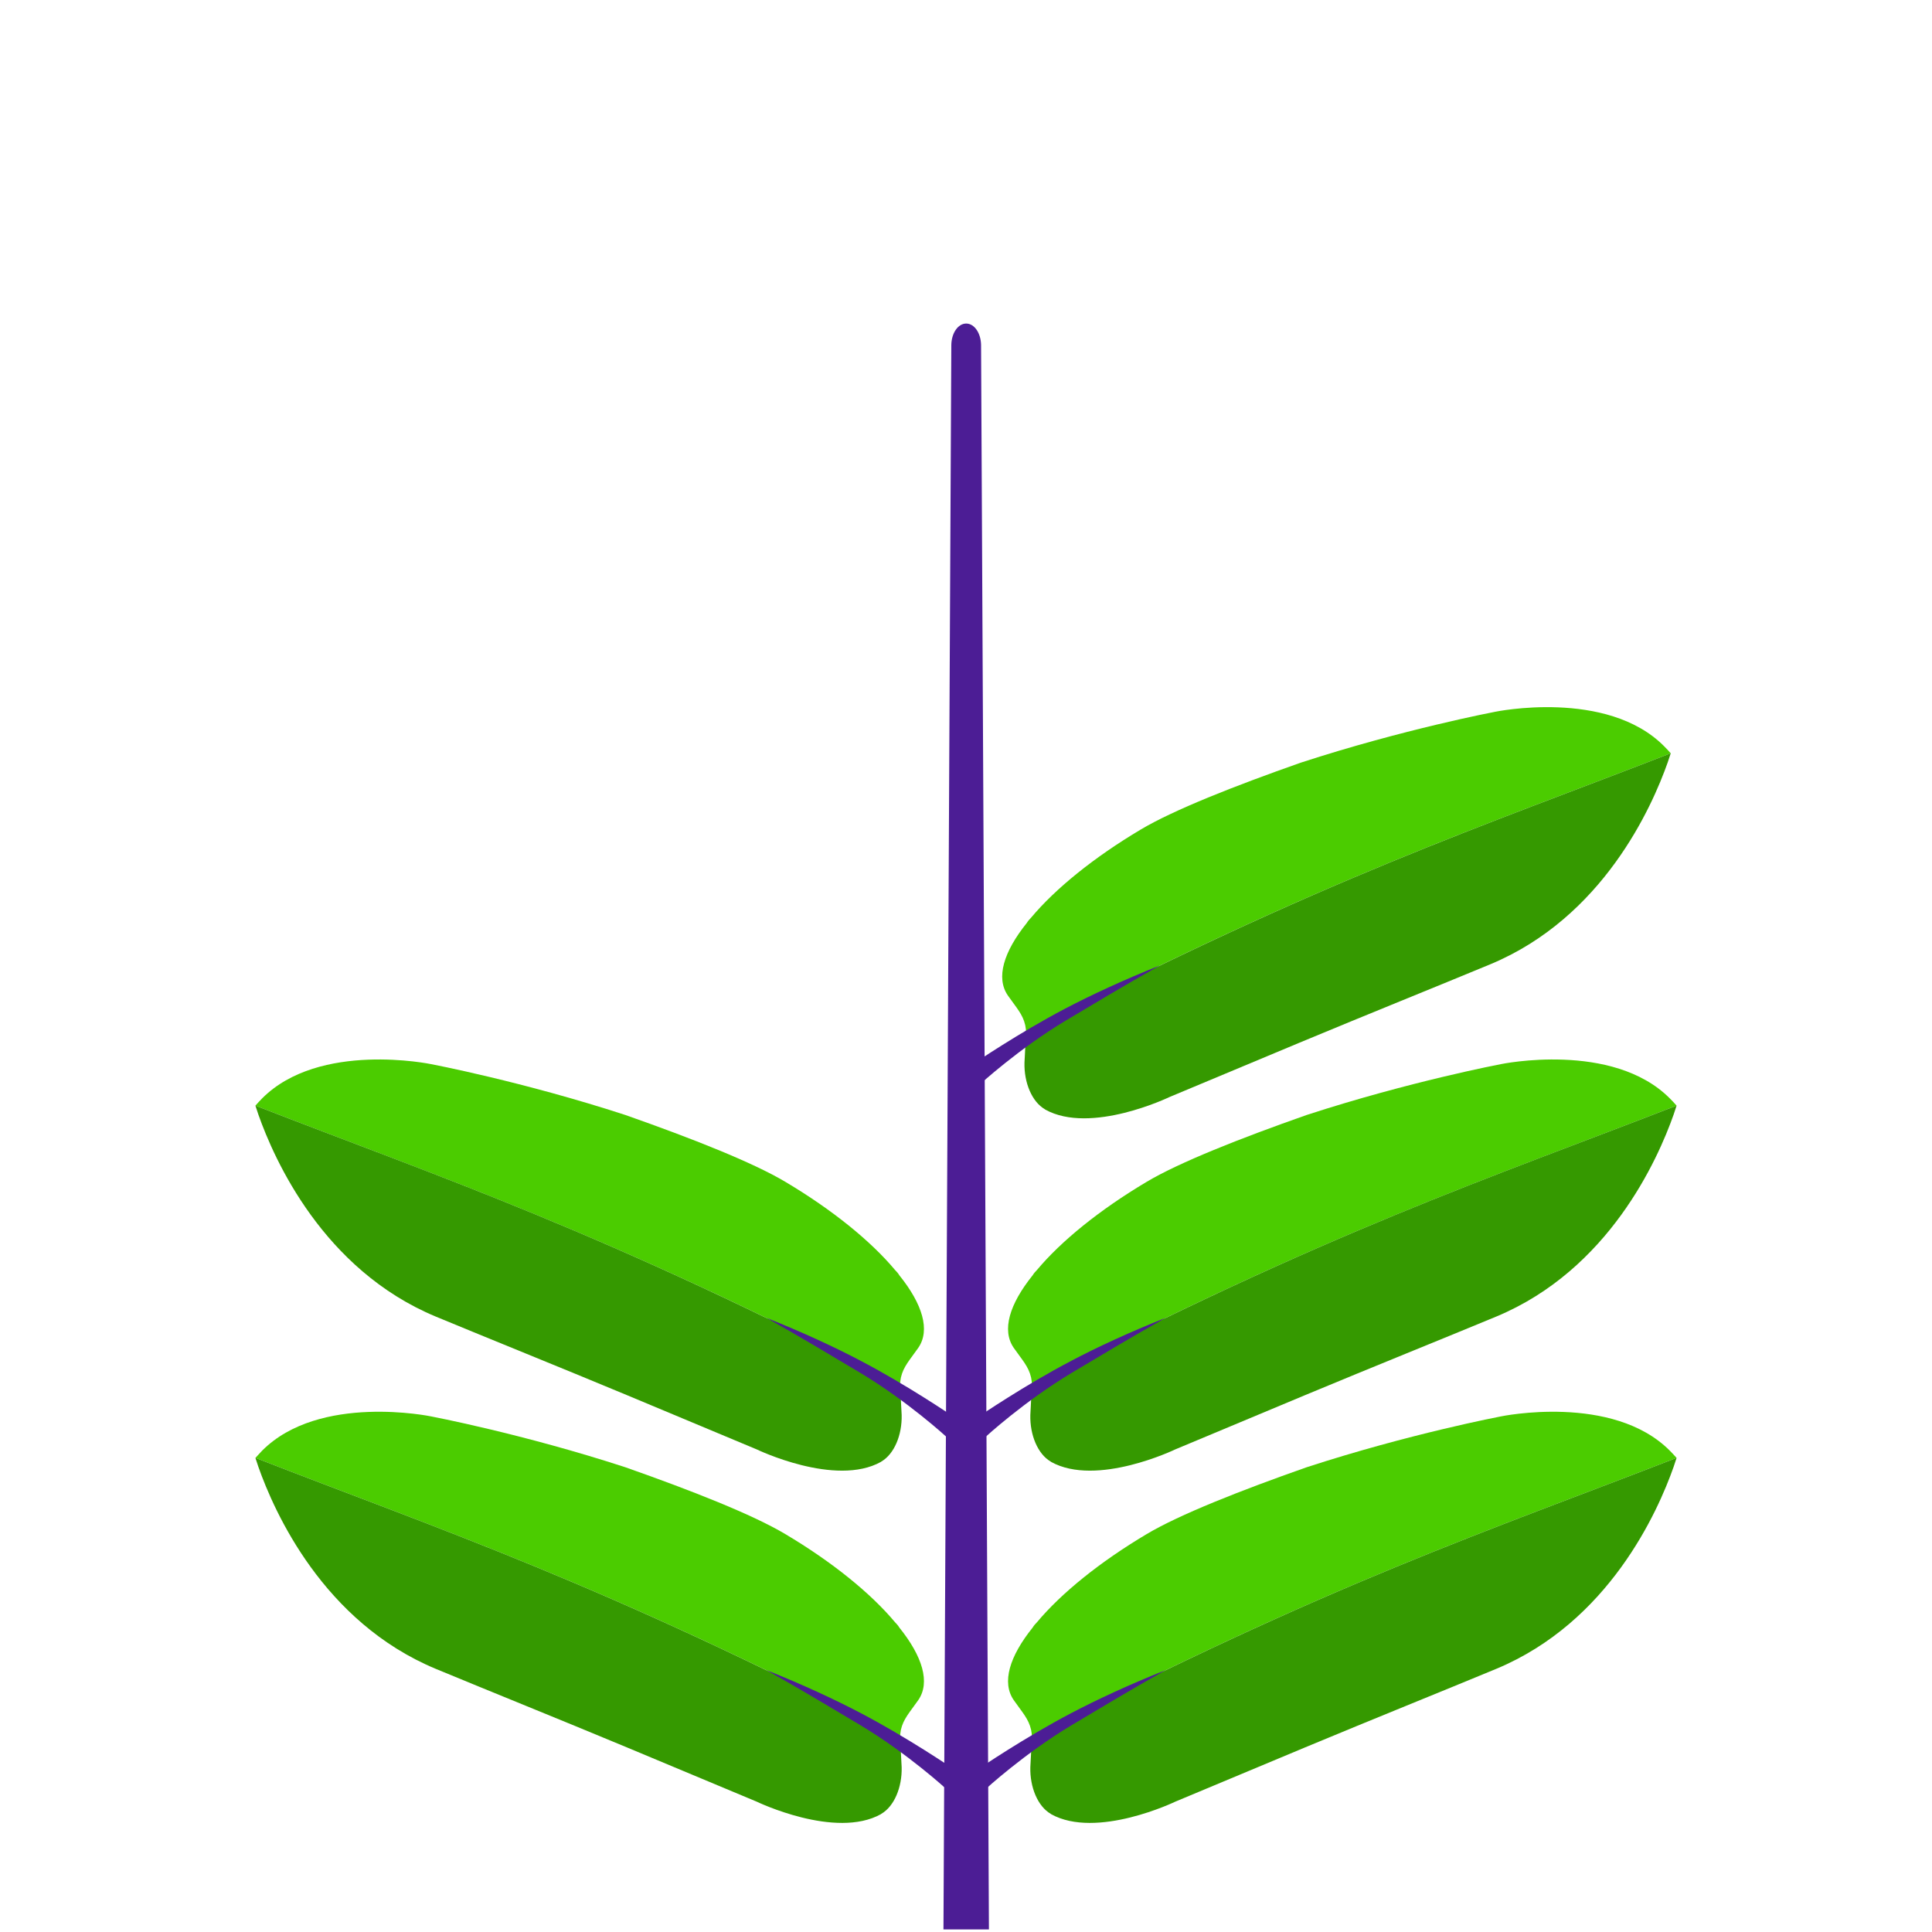
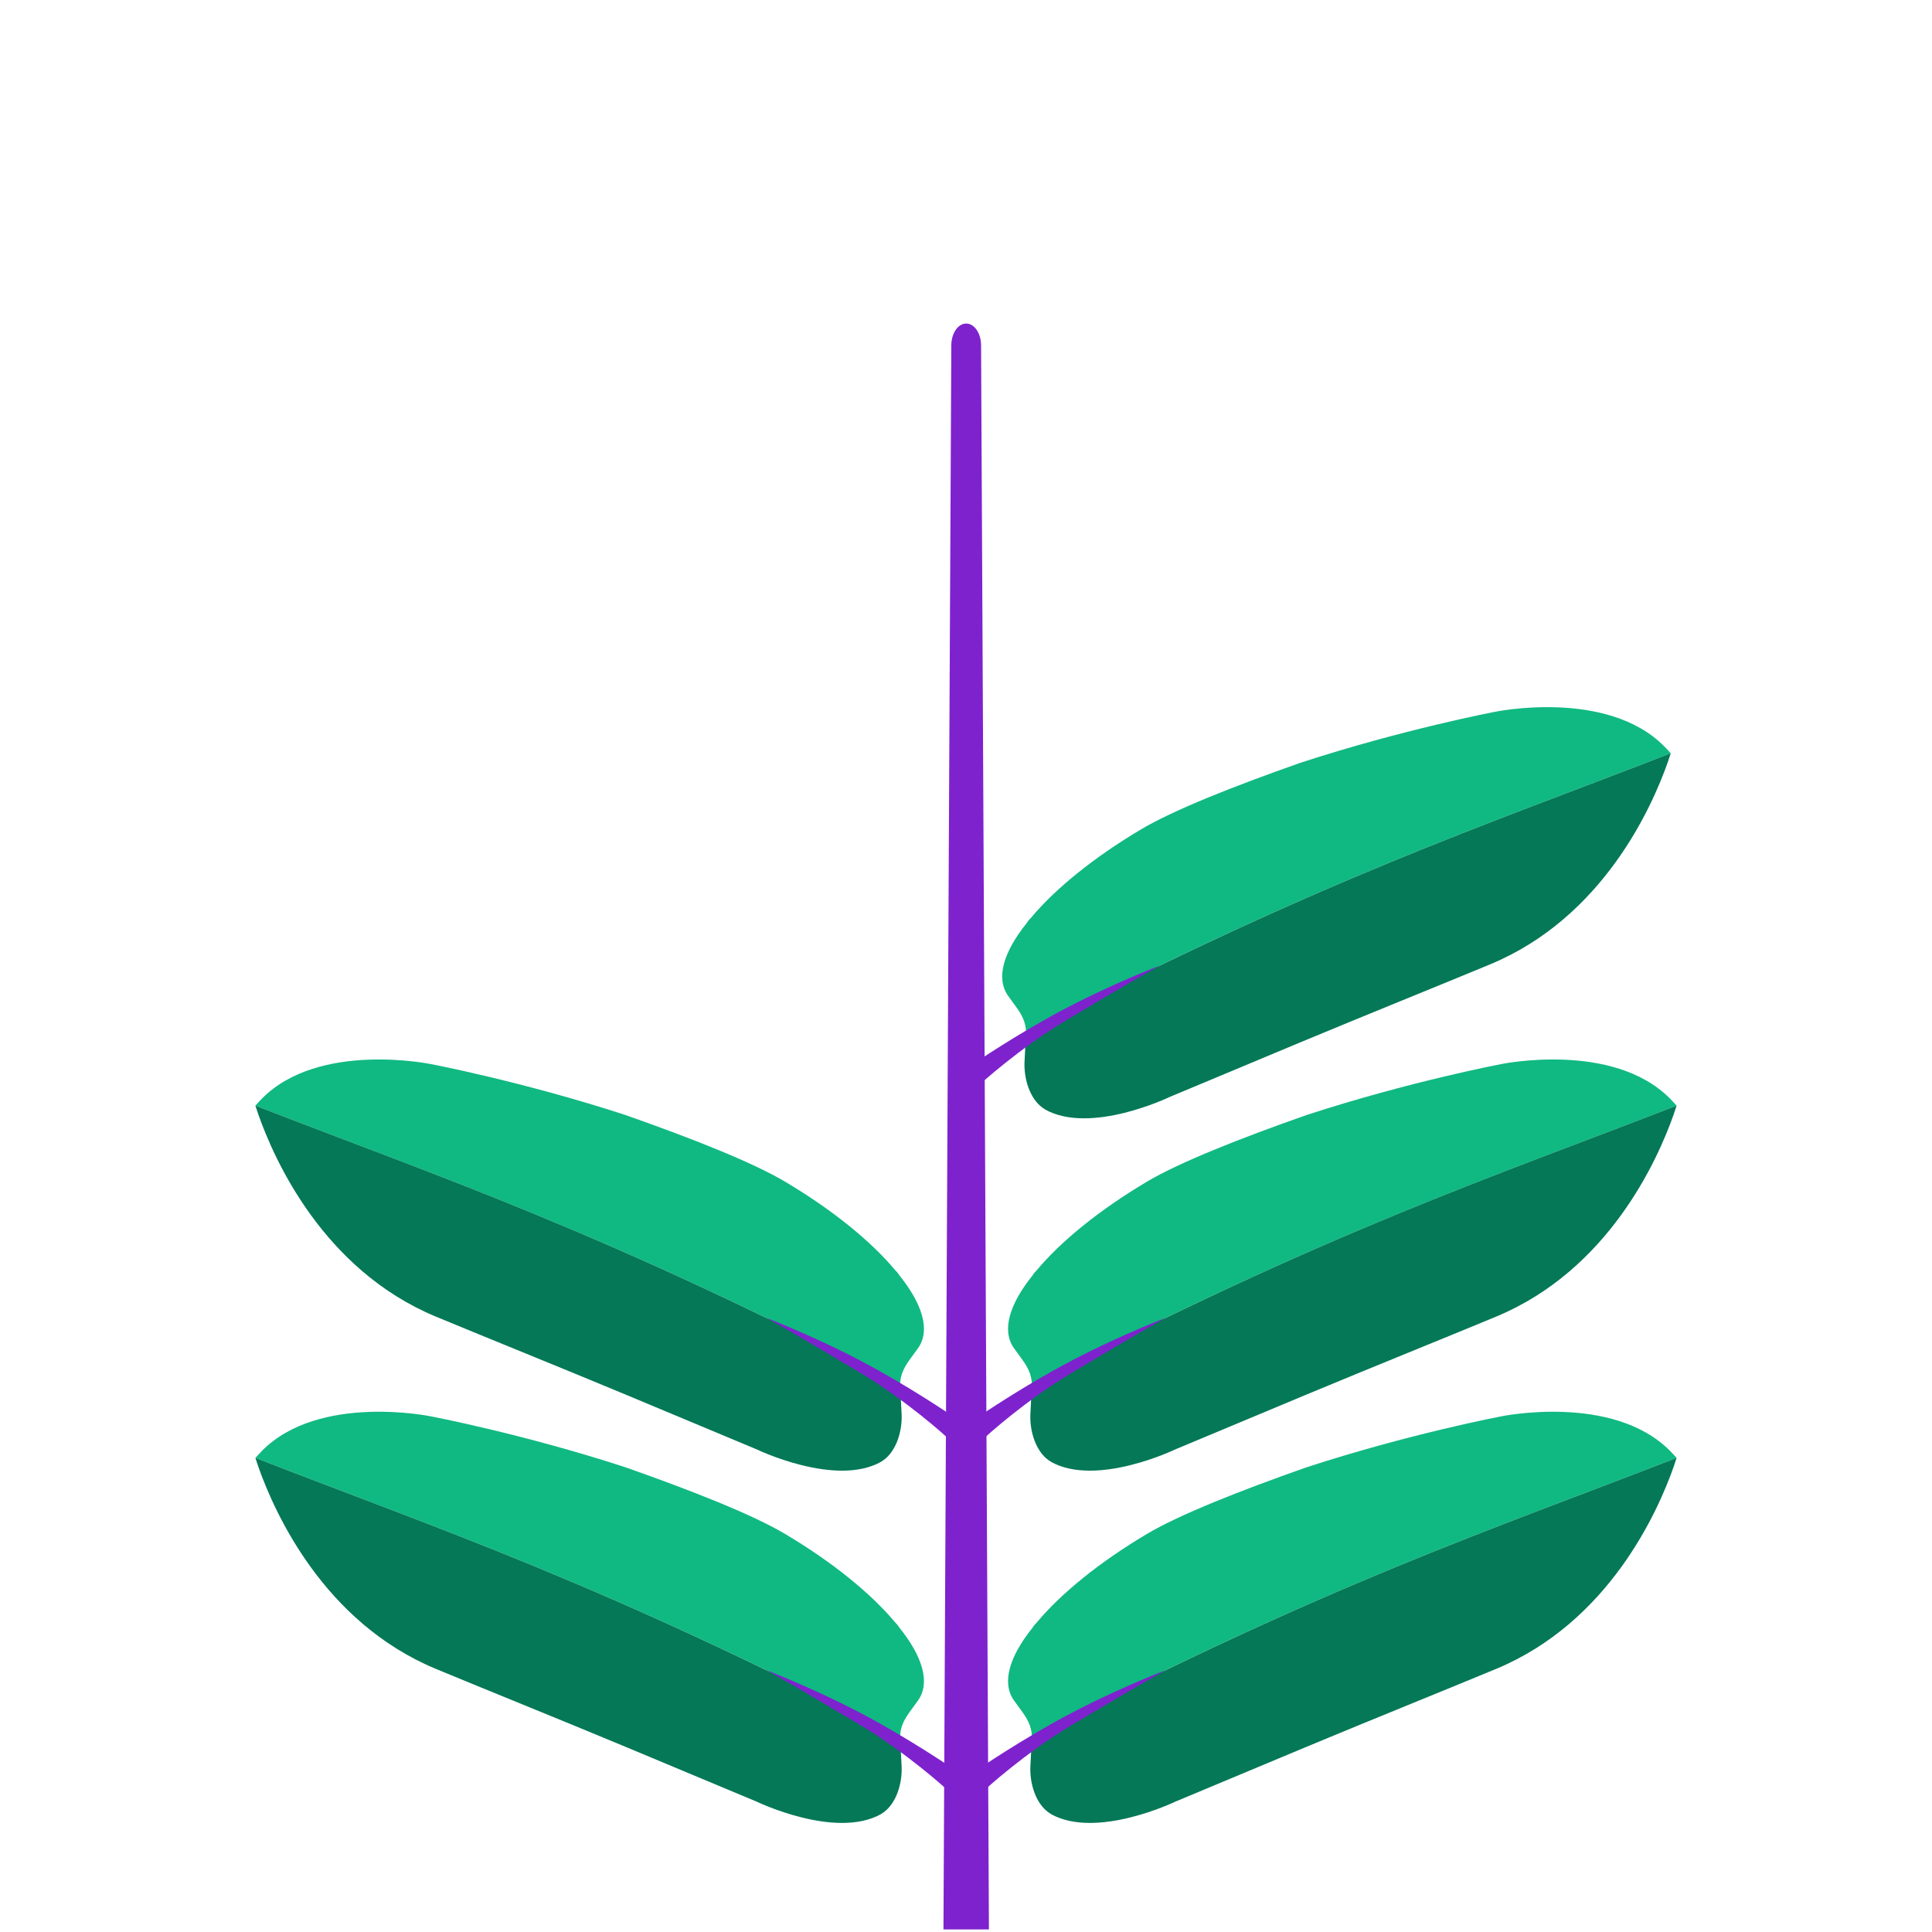
<svg xmlns="http://www.w3.org/2000/svg" version="1.1" id="Layer_1" x="0px" y="0px" viewBox="0 0 3000 3000" style="enable-background:new 0 0 3000 3000;" xml:space="preserve">
  <style type="text/css">
- 	.st0{fill:#4C1D95;}
- 	.st1{fill:#4BCC00;}
- 	.st2{fill:#359900;}
+ 	.st0{fill:#7e22ce;}
+ 	.st1{fill:#10b981;}
+ 	.st2{fill:#047857;}
</style>
  <g>
    <path class="st0" d="M1535.6,2996H1465l12.2-2460.1c0.2-18.6,10.4-33.5,23.1-33.5s22.9,14.9,23.1,33.5L1535.6,2996z" />
    <g>
      <path class="st1" d="M2594.3,1169.7c-287.1,111.8-541.1,195-1000.8,433.9c-0.4-4.2-0.8-8.1-1.5-11.6c-3.9-17.3-13.9-27.4-27-46.2    c-18.9-27.4-6.6-67.8,29.3-112.5c1.9-3.1,4.2-5.8,6.9-8.5c37.4-44.7,97.1-93.3,170.3-136.8c50.5-30.1,144.9-67.4,248.2-103.7    c159.5-52,301.7-79,301.7-79s173.4-36.2,262.4,53.2C2587.4,1162,2590.9,1165.9,2594.3,1169.7z" />
      <path class="st2" d="M2594.3,1169.7c-1.2,3.9-2.7,8.5-4.6,13.9c-24.7,70.1-100.6,240.9-275.5,313.7    c-81.7,33.9-190.8,77.8-296.4,121.8c-115.6,48.2-201.9,84.4-201.9,84.4s-122.2,59-193.1,19.3c0-0.4-0.4-0.4-0.4-0.4    c-20-11.6-32.4-41.2-31.6-72.4c0.4-8.9,1.2-20.4,1.5-30.1c0.8-7.7,1.2-13.9,1.2-16.2C2053.3,1364.7,2307.2,1281.5,2594.3,1169.7z" />
      <path class="st0" d="M1654.3,1566c-72.8,38.2-141.4,85-141.4,85l7.9,33.5c0,0,60.6-55.8,134.5-100c37.9-22.5,88.2-53,145.8-85.4    C1744.7,1521.6,1694.4,1545,1654.3,1566z" />
    </g>
    <g>
      <path class="st1" d="M2603.4,1716.8c-287.1,111.8-541.1,195-1000.8,433.9c-0.4-4.2-0.8-8.1-1.5-11.6c-3.9-17.3-13.9-27.4-27-46.2    c-18.9-27.4-6.6-67.8,29.3-112.5c1.9-3.1,4.2-5.8,6.9-8.5c37.4-44.7,97.1-93.3,170.3-136.8c50.5-30.1,144.9-67.4,248.2-103.7    c159.5-52,301.7-79,301.7-79s173.4-36.2,262.4,53.2C2596.4,1709,2599.9,1712.9,2603.4,1716.8z" />
      <path class="st2" d="M2603.4,1716.8c-1.2,3.9-2.7,8.5-4.6,13.9c-24.7,70.1-100.6,240.9-275.5,313.7    c-81.7,33.9-190.8,77.8-296.4,121.8c-115.6,48.2-201.9,84.4-201.9,84.4s-122.2,59-193.1,19.3c0-0.4-0.4-0.4-0.4-0.4    c-20-11.6-32.4-41.2-31.6-72.4c0.4-8.9,1.2-20.4,1.5-30.1c0.8-7.7,1.2-13.9,1.2-16.2C2062.3,1911.8,2316.3,1828.5,2603.4,1716.8z" />
      <path class="st0" d="M1663.4,2113.1c-72.8,38.2-141.4,85-141.4,85l7.9,33.5c0,0,60.6-55.8,134.5-100c37.9-22.5,88.2-53,145.8-85.4    C1753.7,2068.7,1703.4,2092,1663.4,2113.1z" />
    </g>
    <g>
      <path class="st1" d="M2603.4,2263.8c-287.1,111.8-541.1,195-1000.8,433.9c-0.4-4.2-0.8-8.1-1.5-11.6c-3.9-17.3-13.9-27.4-27-46.2    c-18.9-27.4-6.6-67.8,29.3-112.5c1.9-3.1,4.2-5.8,6.9-8.5c37.4-44.7,97.1-93.3,170.3-136.8c50.5-30.1,144.9-67.4,248.2-103.7    c159.5-52,301.7-79,301.7-79s173.4-36.2,262.4,53.2C2596.4,2256.1,2599.9,2259.9,2603.4,2263.8z" />
      <path class="st2" d="M2603.4,2263.8c-1.2,3.9-2.7,8.5-4.6,13.9c-24.7,70.1-100.6,240.9-275.5,313.7    c-81.7,33.9-190.8,77.8-296.4,121.8c-115.6,48.2-201.9,84.4-201.9,84.4s-122.2,59-193.1,19.3c0-0.4-0.4-0.4-0.4-0.4    c-20-11.6-32.4-41.2-31.6-72.4c0.4-8.9,1.2-20.4,1.5-30.1c0.8-7.7,1.2-13.9,1.2-16.2C2062.3,2458.8,2316.3,2375.6,2603.4,2263.8z" />
      <path class="st0" d="M1663.4,2660.1c-72.8,38.2-141.4,85-141.4,85l7.9,33.5c0,0,60.6-55.8,134.5-100c37.9-22.5,88.2-53,145.8-85.4    C1753.7,2615.7,1703.4,2639.1,1663.4,2660.1z" />
    </g>
    <g>
      <path class="st1" d="M396.6,1716.8c287.1,111.8,541.1,195,1000.8,433.9c0.4-4.2,0.8-8.1,1.5-11.6c3.9-17.3,13.9-27.4,27-46.2    c18.9-27.4,6.6-67.8-29.3-112.5c-1.9-3.1-4.2-5.8-6.9-8.5c-37.4-44.7-97.1-93.3-170.3-136.8c-50.5-30.1-144.9-67.4-248.2-103.7    c-159.5-52-301.7-79-301.7-79S496,1616.2,407,1705.6C403.6,1709,400.1,1712.9,396.6,1716.8z" />
      <path class="st2" d="M396.6,1716.8c1.2,3.9,2.7,8.5,4.6,13.9c24.7,70.1,100.6,240.9,275.5,313.7c81.7,33.9,190.8,77.8,296.4,121.8    c115.6,48.2,201.9,84.4,201.9,84.4s122.2,59,193.1,19.3c0-0.4,0.4-0.4,0.4-0.4c20-11.6,32.4-41.2,31.6-72.4    c-0.4-8.9-1.2-20.4-1.5-30.1c-0.8-7.7-1.2-13.9-1.2-16.2C937.7,1911.8,683.7,1828.5,396.6,1716.8z" />
      <path class="st0" d="M1336.6,2113.1c72.8,38.2,141.4,85,141.4,85l-7.9,33.5c0,0-60.6-55.8-134.5-100    c-37.9-22.5-88.2-53-145.8-85.4C1246.3,2068.7,1296.6,2092,1336.6,2113.1z" />
    </g>
    <g>
      <path class="st1" d="M396.6,2263.8c287.1,111.8,541.1,195,1000.8,433.9c0.4-4.2,0.8-8.1,1.5-11.6c3.9-17.3,13.9-27.4,27-46.2    c18.9-27.4,6.6-67.8-29.3-112.5c-1.9-3.1-4.2-5.8-6.9-8.5c-37.4-44.7-97.1-93.3-170.3-136.8c-50.5-30.1-144.9-67.4-248.2-103.7    c-159.5-52-301.7-79-301.7-79S496,2163.2,407,2252.6C403.6,2256.1,400.1,2259.9,396.6,2263.8z" />
      <path class="st2" d="M396.6,2263.8c1.2,3.9,2.7,8.5,4.6,13.9c24.7,70.1,100.6,240.9,275.5,313.7c81.7,33.9,190.8,77.8,296.4,121.8    c115.6,48.2,201.9,84.4,201.9,84.4s122.2,59,193.1,19.3c0-0.4,0.4-0.4,0.4-0.4c20-11.6,32.4-41.2,31.6-72.4    c-0.4-8.9-1.2-20.4-1.5-30.1c-0.8-7.7-1.2-13.9-1.2-16.2C937.7,2458.8,683.7,2375.6,396.6,2263.8z" />
      <path class="st0" d="M1336.6,2660.1c72.8,38.2,141.4,85,141.4,85l-7.9,33.5c0,0-60.6-55.8-134.5-100    c-37.9-22.5-88.2-53-145.8-85.4C1246.3,2615.7,1296.6,2639.1,1336.6,2660.1z" />
    </g>
  </g>
</svg>
